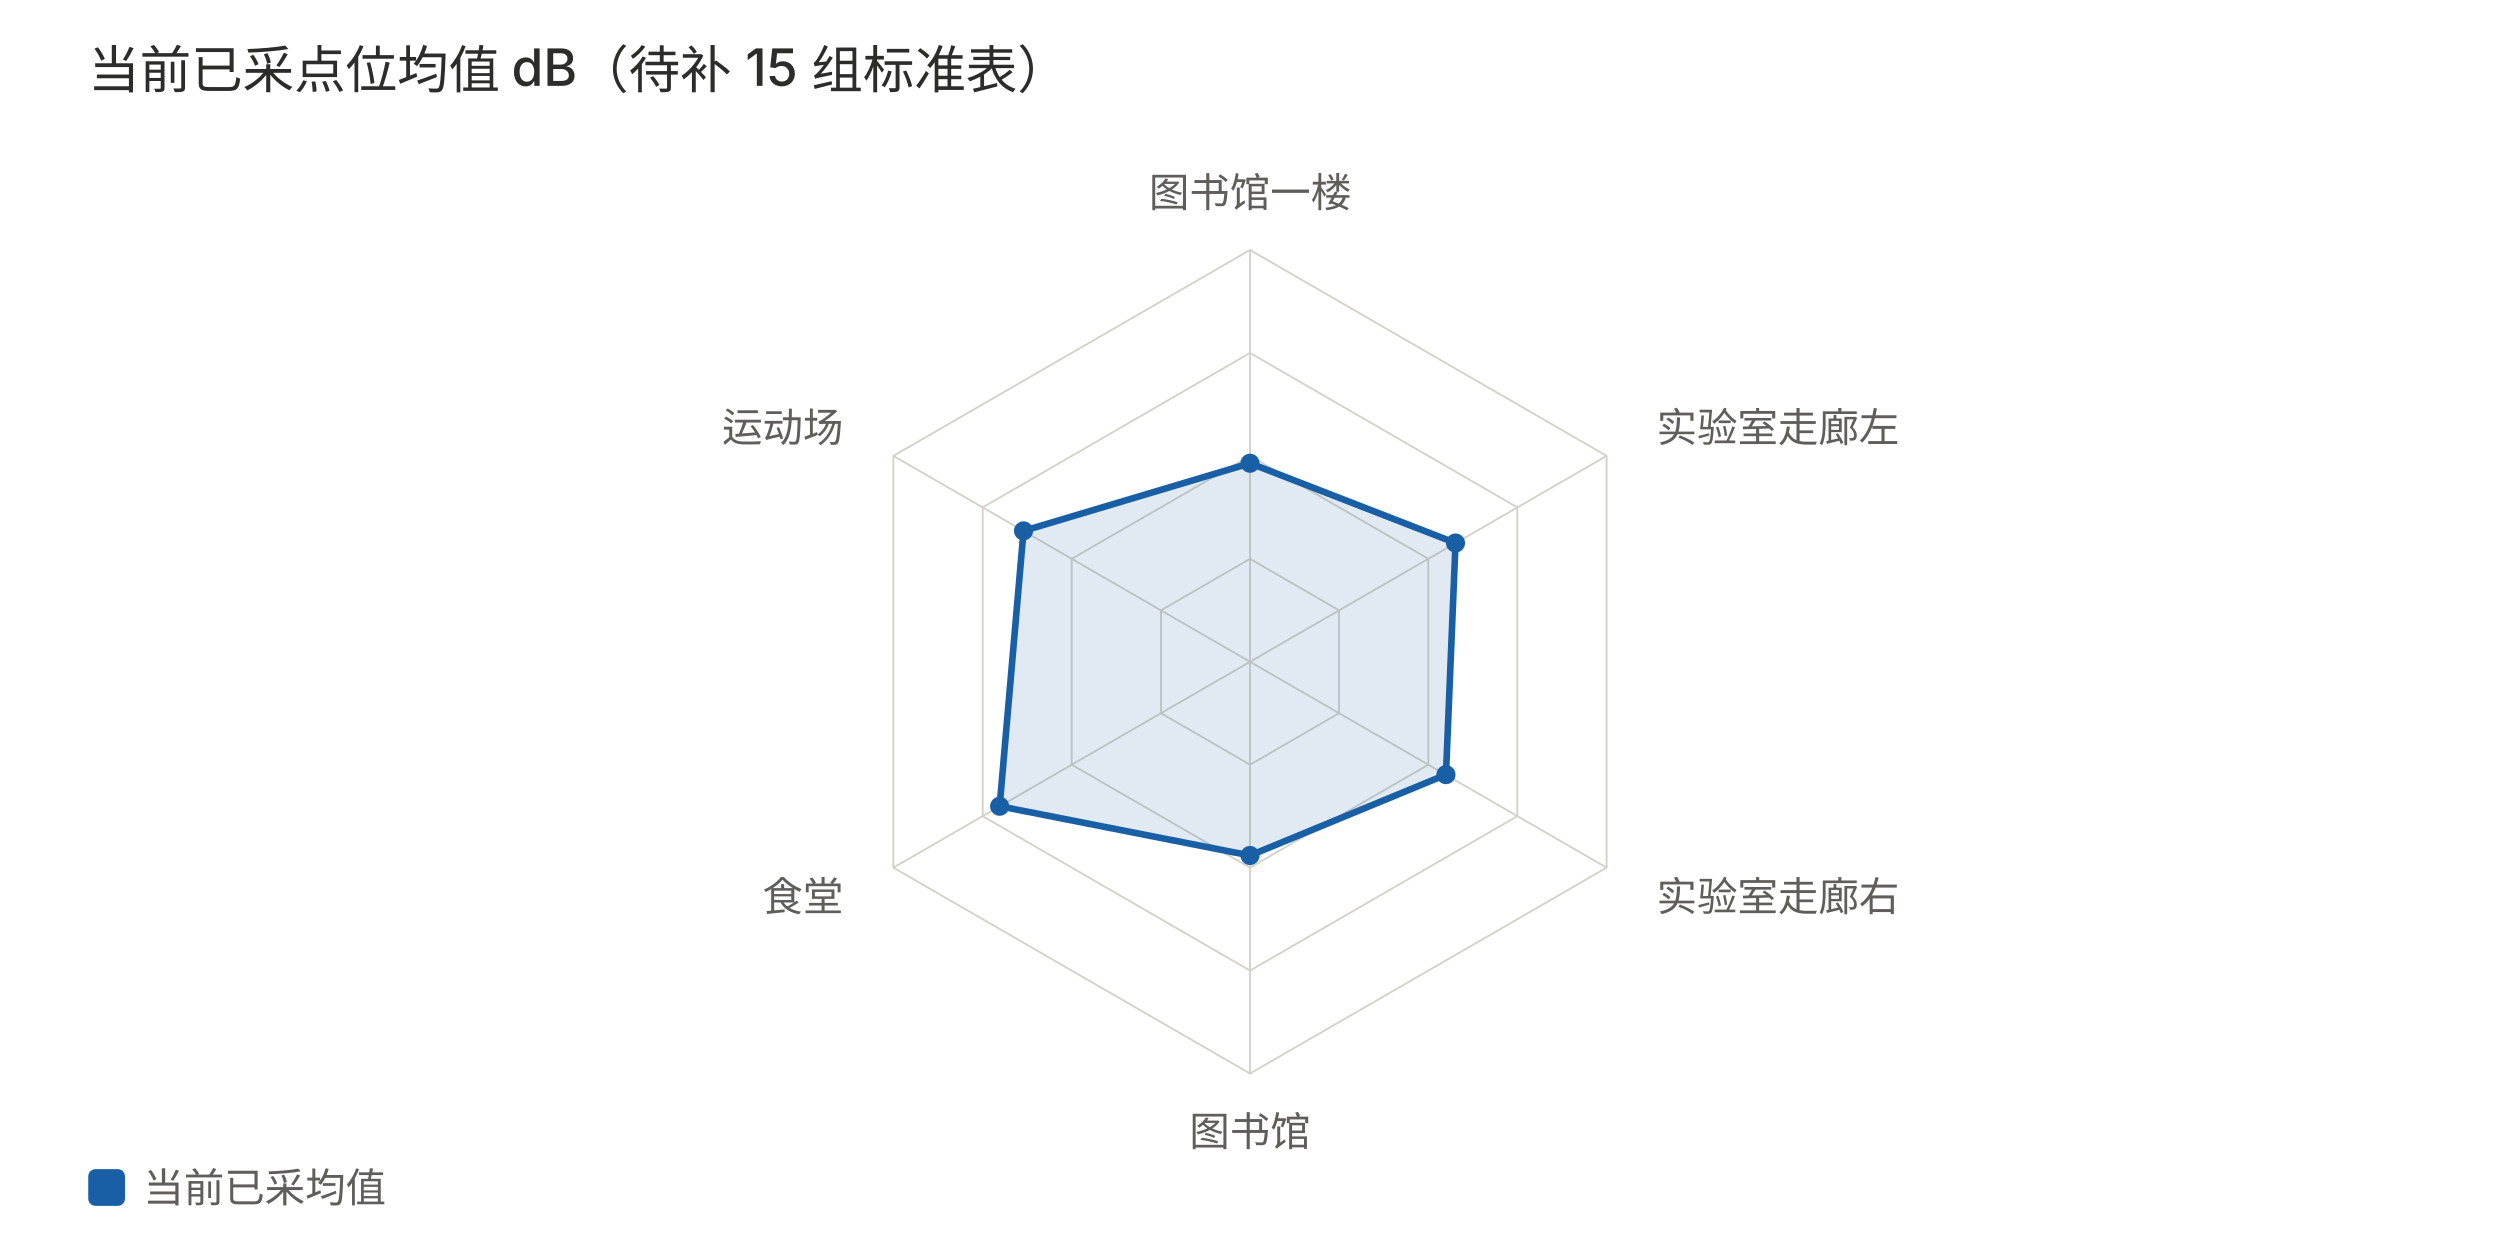
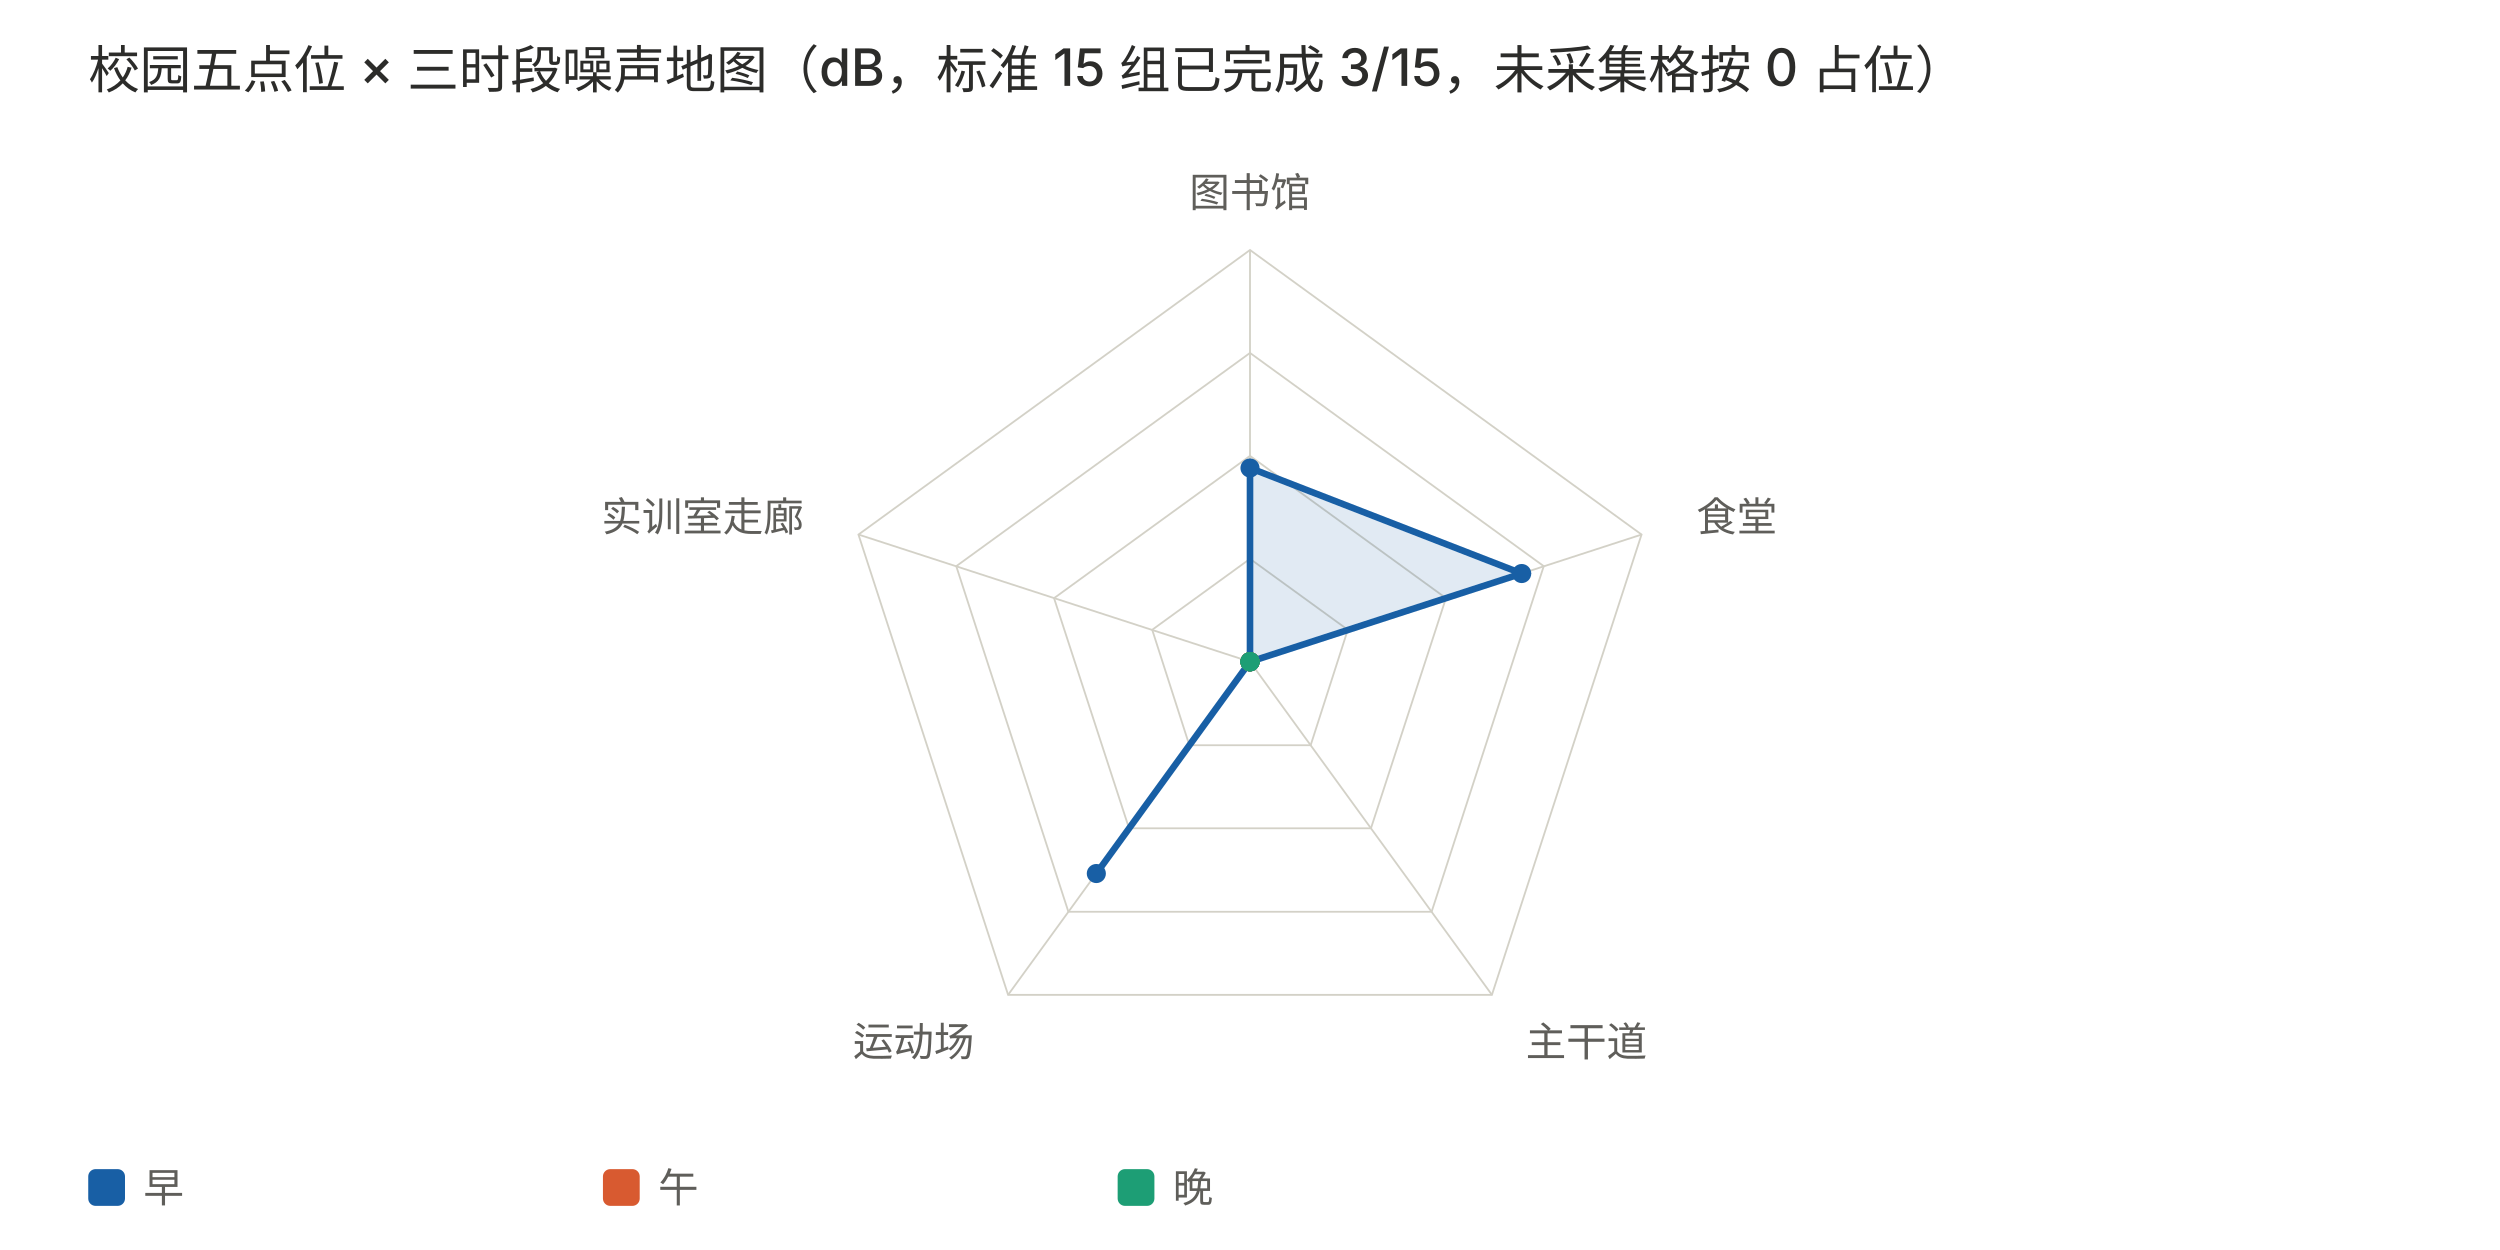
<svg xmlns="http://www.w3.org/2000/svg" viewBox="0 0 680 340" width="100%" role="img">
  <rect width="680" height="340" fill="#FFFFFF" />
  <g font-family="system-ui, -apple-system, Segoe UI, Microsoft YaHei, sans-serif">
-     <text x="24" y="24" font-size="14" font-weight="500" fill="#2C2C2A">当前已采点位均值 dB（待补 15 组标准表）</text>
-     <polygon points="340.0,152.0 364.2,166.0 364.2,194.0 340.0,208.0 315.8,194.0 315.8,166.0" fill="none" stroke="#D3D1C7" stroke-width="0.5" />
-     <polygon points="340.0,124.0 388.5,152.0 388.5,208.0 340.0,236.0 291.5,208.0 291.5,152.0" fill="none" stroke="#D3D1C7" stroke-width="0.5" />
-     <polygon points="340.0,96.0 412.7,138.0 412.7,222.0 340.0,264.0 267.3,222.0 267.3,138.0" fill="none" stroke="#D3D1C7" stroke-width="0.5" />
-     <polygon points="340.0,68.0 437.0,124.0 437.0,236.0 340.0,292.0 243.0,236.0 243.0,124.0" fill="none" stroke="#D3D1C7" stroke-width="0.5" />
+     <text x="24" y="24" font-size="14" font-weight="500" fill="#2C2C2A">校园五点位 × 三时段噪声地图（dB，标准 15 组已完成 3/15，未采集格按 0 占位）</text>
+     <polygon points="340.0,152.0 366.6,171.3 356.5,202.7 323.5,202.7 313.4,171.3" fill="none" stroke="#D3D1C7" stroke-width="0.5" />
+     <polygon points="340.0,124.0 393.3,162.7 372.9,225.3 307.1,225.3 286.7,162.7" fill="none" stroke="#D3D1C7" stroke-width="0.5" />
+     <polygon points="340.0,96.0 419.9,154.0 389.4,248.0 290.6,248.0 260.1,154.0" fill="none" stroke="#D3D1C7" stroke-width="0.5" />
+     <polygon points="340.0,68.0 446.5,145.4 405.8,270.6 274.2,270.6 233.5,145.4" fill="none" stroke="#D3D1C7" stroke-width="0.5" />
    <line x1="340.0" y1="180.0" x2="340.0" y2="68.0" stroke="#D3D1C7" stroke-width="0.5" />
-     <text x="340.0" y="56.3" font-size="11" fill="#5F5E5A" text-anchor="middle">图书馆一楼</text>
-     <line x1="340.0" y1="180.0" x2="437.0" y2="124.0" stroke="#D3D1C7" stroke-width="0.5" />
-     <text x="450.6" y="120.2" font-size="11" fill="#5F5E5A" text-anchor="start">实验室走廊左</text>
-     <line x1="340.0" y1="180.0" x2="437.0" y2="236.0" stroke="#D3D1C7" stroke-width="0.5" />
-     <text x="450.6" y="247.8" font-size="11" fill="#5F5E5A" text-anchor="start">实验室走廊右</text>
-     <line x1="340.0" y1="180.0" x2="340.0" y2="292.0" stroke="#D3D1C7" stroke-width="0.5" />
-     <text x="340.0" y="311.7" font-size="11" fill="#5F5E5A" text-anchor="middle">图书馆</text>
-     <line x1="340.0" y1="180.0" x2="243.0" y2="236.0" stroke="#D3D1C7" stroke-width="0.5" />
-     <text x="229.4" y="247.8" font-size="11" fill="#5F5E5A" text-anchor="end">食堂</text>
-     <line x1="340.0" y1="180.0" x2="243.0" y2="124.0" stroke="#D3D1C7" stroke-width="0.5" />
-     <text x="229.4" y="120.2" font-size="11" fill="#5F5E5A" text-anchor="end">运动场</text>
-     <polygon points="340.0,126.0 395.9,147.7 393.3,210.7 340.0,232.7 271.9,219.3 278.4,144.4" fill="#185FA5" fill-opacity="0.13" stroke="#185FA5" stroke-width="1.8" />
-     <circle cx="340.0" cy="126.0" r="2.6" fill="#185FA5" />
-     <circle cx="395.9" cy="147.7" r="2.6" fill="#185FA5" />
-     <circle cx="393.3" cy="210.7" r="2.6" fill="#185FA5" />
-     <circle cx="340.0" cy="232.7" r="2.6" fill="#185FA5" />
-     <circle cx="271.9" cy="219.3" r="2.6" fill="#185FA5" />
-     <circle cx="278.4" cy="144.4" r="2.6" fill="#185FA5" />
+     <text x="340.0" y="56.3" font-size="11" fill="#5F5E5A" text-anchor="middle">图书馆</text>
+     <line x1="340.0" y1="180.0" x2="446.5" y2="145.4" stroke="#D3D1C7" stroke-width="0.5" />
+     <text x="461.4" y="144.5" font-size="11" fill="#5F5E5A" text-anchor="start">食堂</text>
+     <line x1="340.0" y1="180.0" x2="405.8" y2="270.6" stroke="#D3D1C7" stroke-width="0.5" />
+     <text x="415.0" y="287.3" font-size="11" fill="#5F5E5A" text-anchor="start">主干道</text>
+     <line x1="340.0" y1="180.0" x2="274.2" y2="270.6" stroke="#D3D1C7" stroke-width="0.5" />
+     <text x="265.0" y="287.3" font-size="11" fill="#5F5E5A" text-anchor="end">运动场</text>
+     <line x1="340.0" y1="180.0" x2="233.5" y2="145.4" stroke="#D3D1C7" stroke-width="0.5" />
+     <text x="218.6" y="144.5" font-size="11" fill="#5F5E5A" text-anchor="end">实训室走廊</text>
+     <polygon points="340.0,127.3 413.9,156.0 340.0,180.0 298.2,237.6 340.0,180.0" fill="#185FA5" fill-opacity="0.13" stroke="#185FA5" stroke-width="1.8" />
+     <circle cx="340.0" cy="127.3" r="2.6" fill="#185FA5" />
+     <circle cx="413.9" cy="156.0" r="2.6" fill="#185FA5" />
+     <circle cx="340.0" cy="180.0" r="2.6" fill="#185FA5" />
+     <circle cx="298.2" cy="237.6" r="2.6" fill="#185FA5" />
+     <circle cx="340.0" cy="180.0" r="2.6" fill="#185FA5" />
    <rect x="24" y="318" width="10" height="10" rx="2" fill="#185FA5" />
-     <text x="39" y="327" font-size="11" fill="#5F5E5A">当前已采均值</text>
+     <text x="39" y="327" font-size="11" fill="#5F5E5A">早</text>
+     <polygon points="340.0,180.0 340.0,180.0 340.0,180.0 340.0,180.0 340.0,180.0" fill="#D85A30" fill-opacity="0.13" stroke="#D85A30" stroke-width="1.8" />
+     <circle cx="340.0" cy="180.0" r="2.6" fill="#D85A30" />
+     <circle cx="340.0" cy="180.0" r="2.6" fill="#D85A30" />
+     <circle cx="340.0" cy="180.0" r="2.6" fill="#D85A30" />
+     <circle cx="340.0" cy="180.0" r="2.6" fill="#D85A30" />
+     <circle cx="340.0" cy="180.0" r="2.6" fill="#D85A30" />
+     <rect x="164" y="318" width="10" height="10" rx="2" fill="#D85A30" />
+     <text x="179" y="327" font-size="11" fill="#5F5E5A">午</text>
+     <polygon points="340.0,180.0 340.0,180.0 340.0,180.0 340.0,180.0 340.0,180.0" fill="#1D9E75" fill-opacity="0.13" stroke="#1D9E75" stroke-width="1.8" />
+     <circle cx="340.0" cy="180.0" r="2.6" fill="#1D9E75" />
+     <circle cx="340.0" cy="180.0" r="2.6" fill="#1D9E75" />
+     <circle cx="340.0" cy="180.0" r="2.6" fill="#1D9E75" />
+     <circle cx="340.0" cy="180.0" r="2.6" fill="#1D9E75" />
+     <circle cx="340.0" cy="180.0" r="2.6" fill="#1D9E75" />
+     <rect x="304" y="318" width="10" height="10" rx="2" fill="#1D9E75" />
+     <text x="319" y="327" font-size="11" fill="#5F5E5A">晚</text>
  </g>
</svg>
